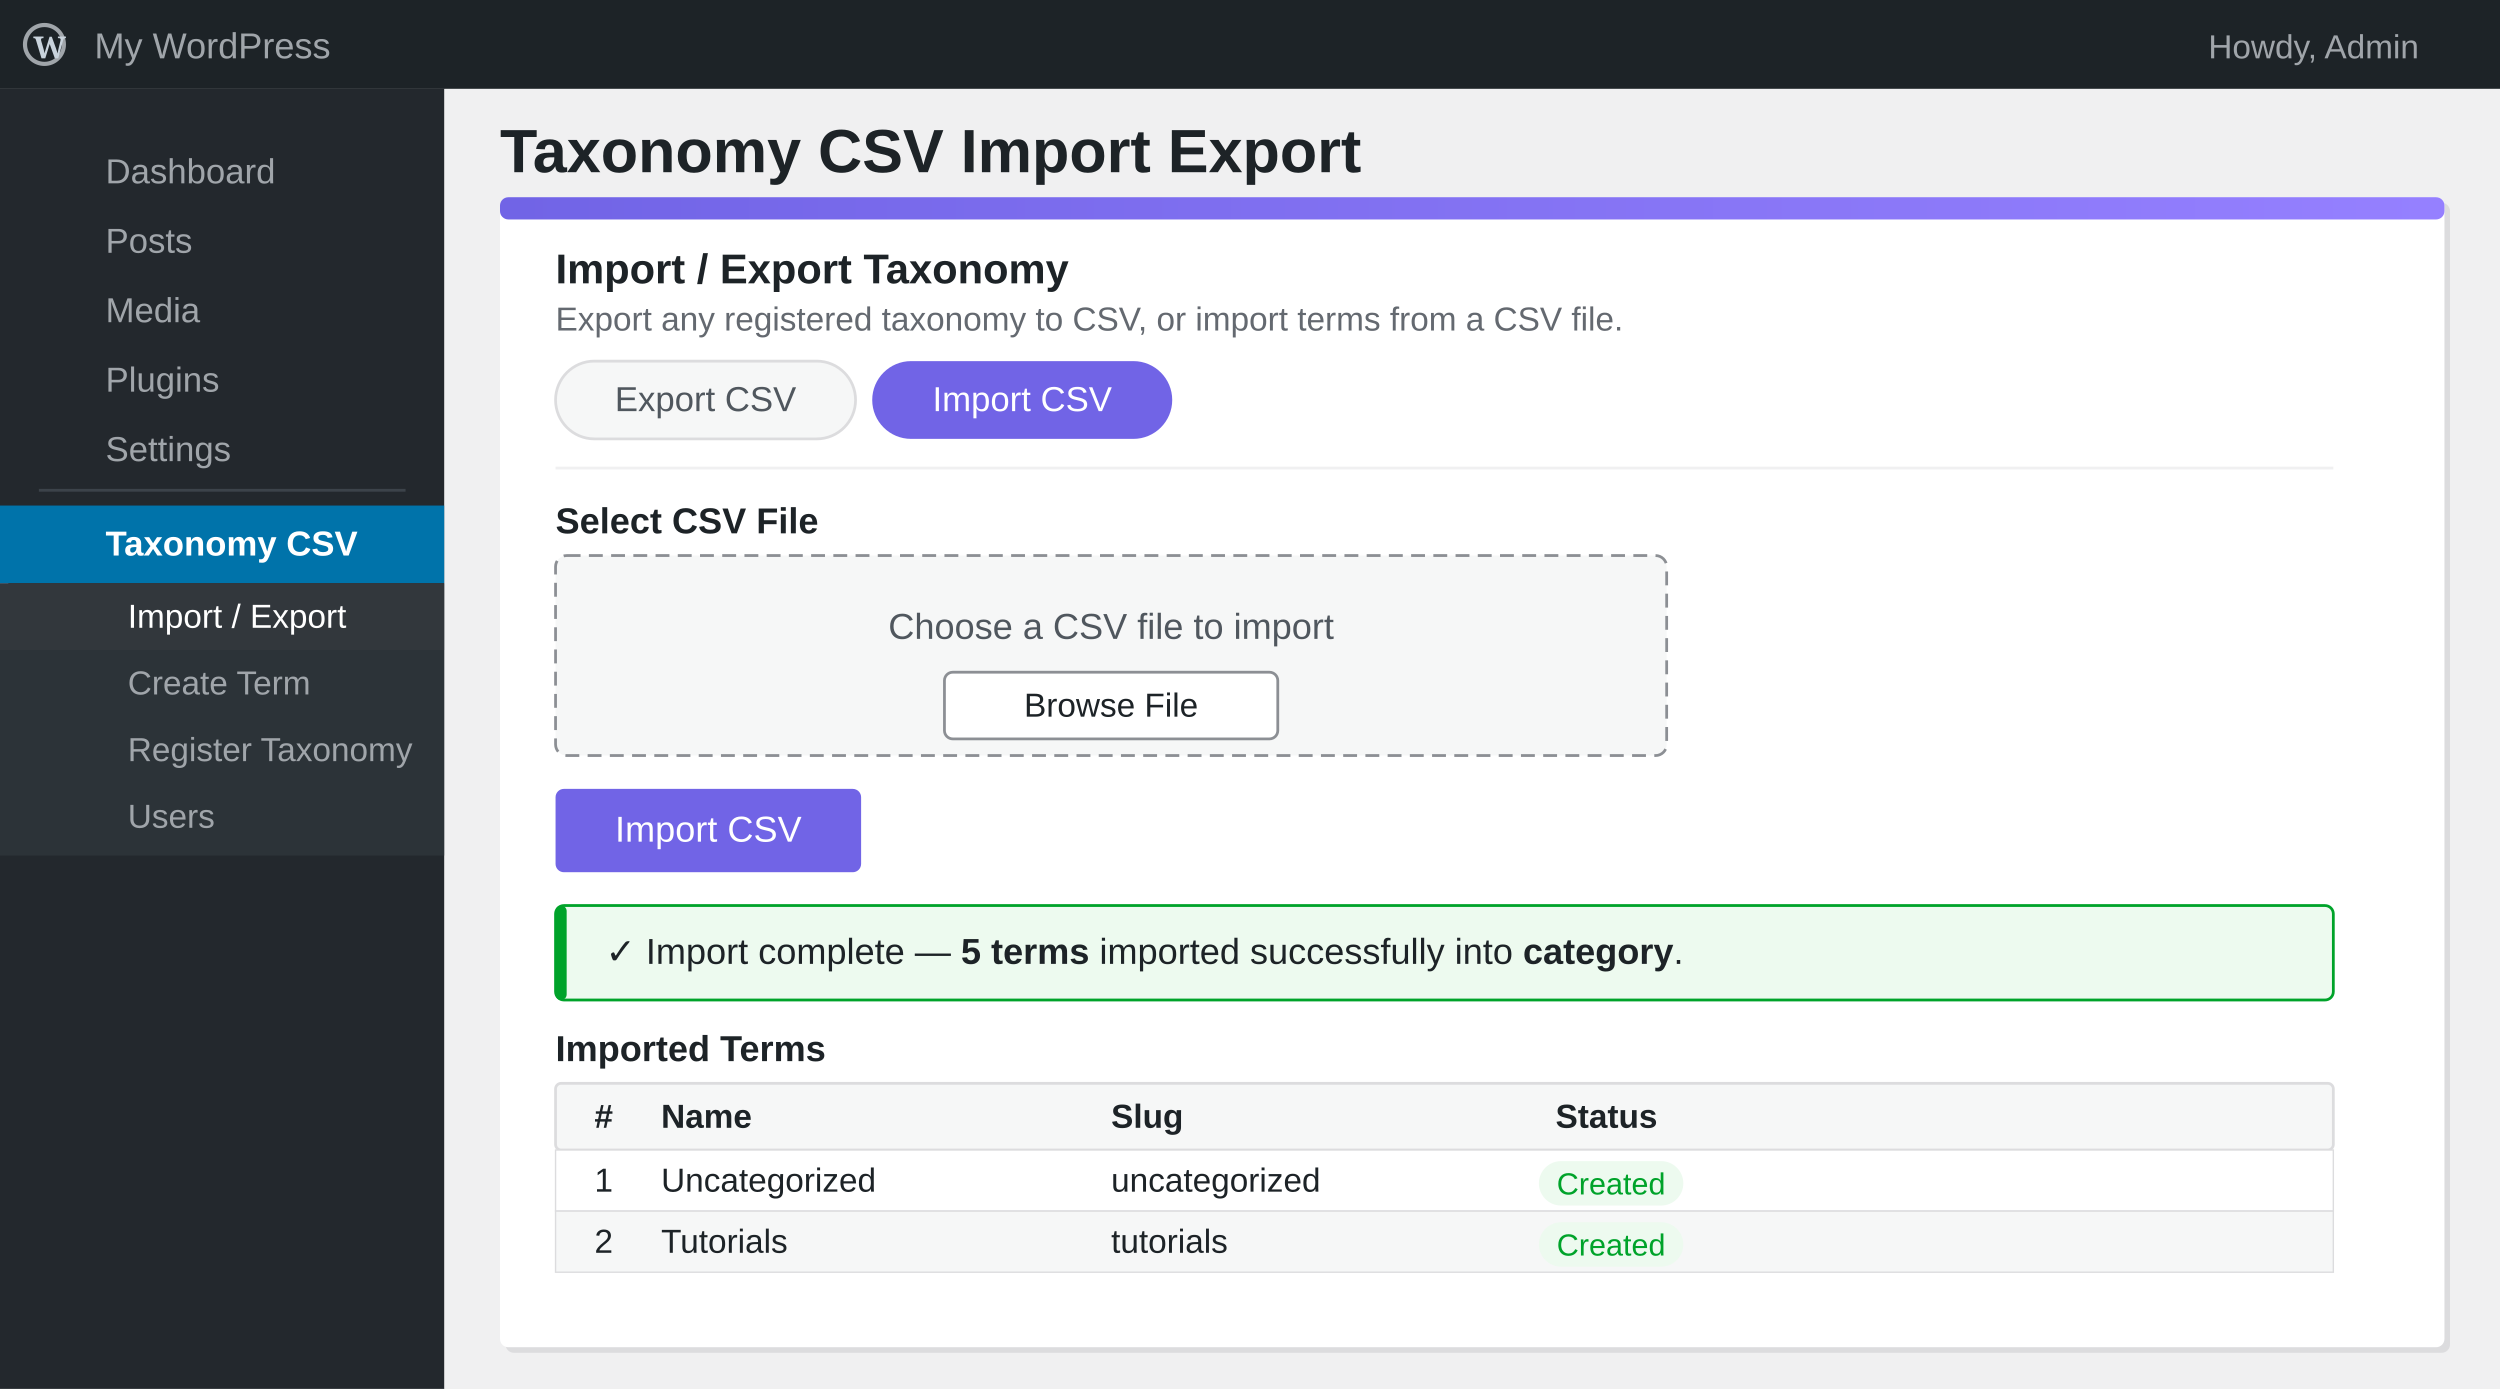
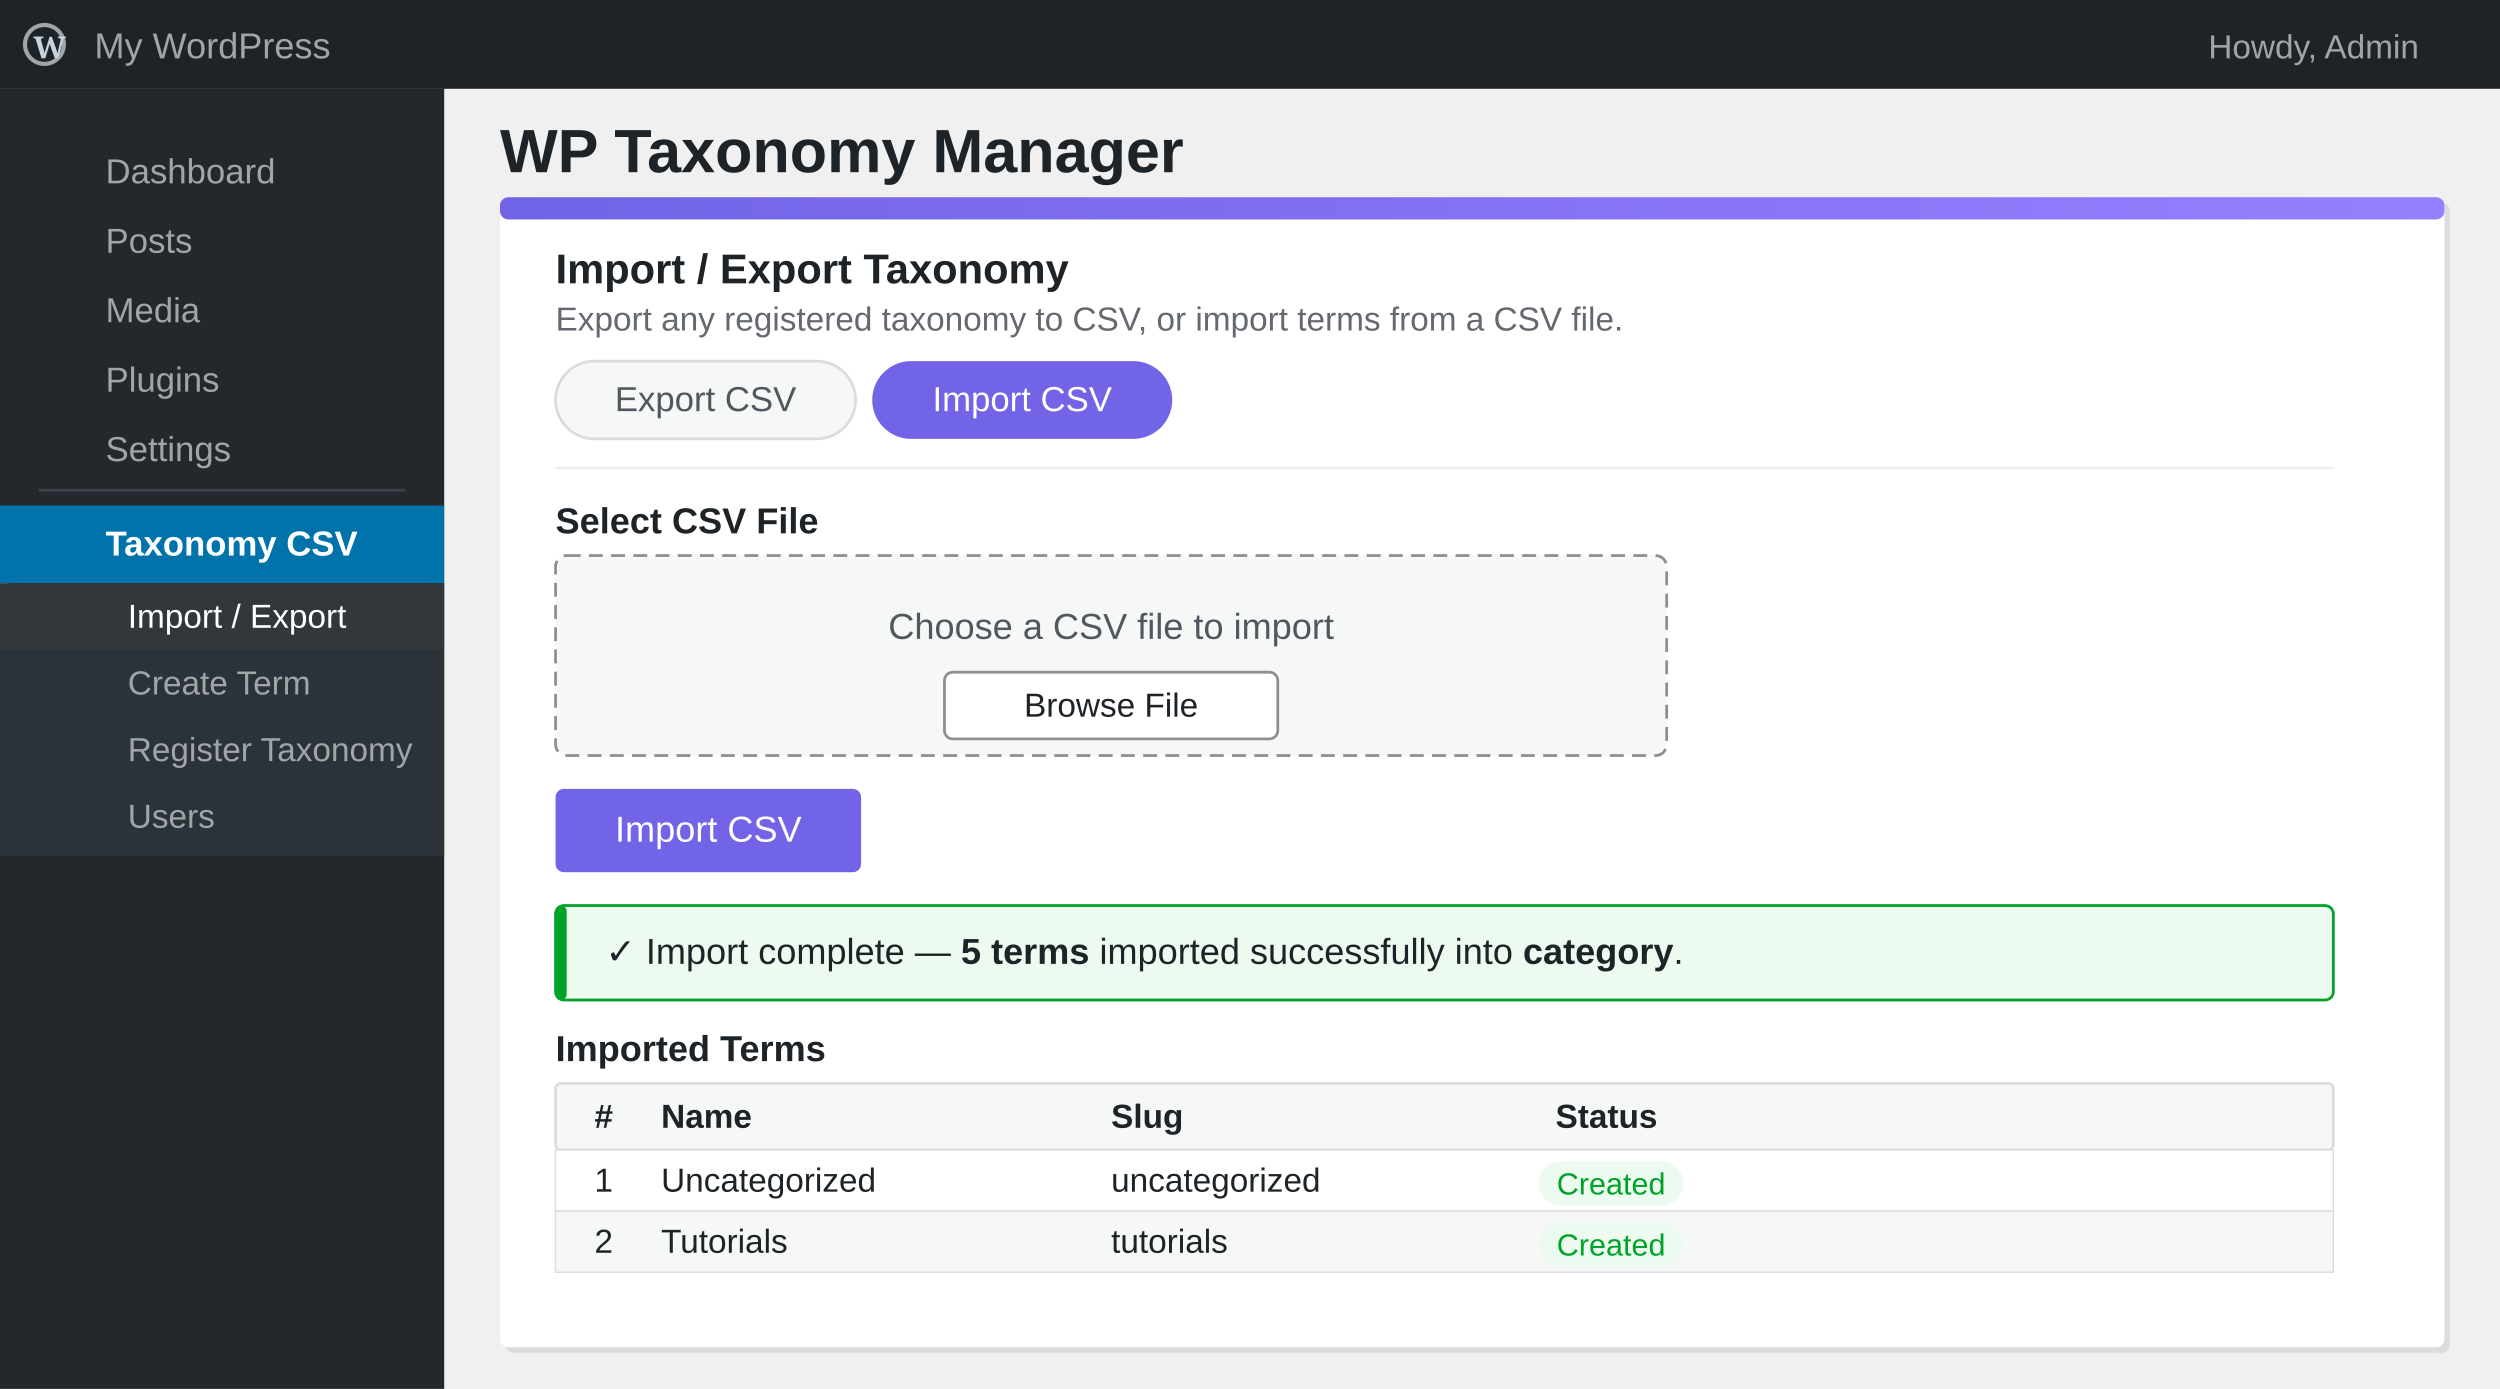
<svg xmlns="http://www.w3.org/2000/svg" viewBox="0 0 900 500">
  <defs>
    <linearGradient id="hg" x1="0" y1="0" x2="1" y2="0">
      <stop offset="0%" stop-color="#7164e6" />
      <stop offset="100%" stop-color="#9580ff" />
    </linearGradient>
  </defs>
  <rect width="900" height="32" fill="#1d2327" />
  <circle cx="16" cy="16" r="7" fill="none" stroke="#a0a5aa" stroke-width="1.5" />
  <text x="12" y="21" font-family="Georgia,serif" font-size="11" font-weight="bold" fill="#c9d3dc">W</text>
  <text x="34" y="21" font-family="Arial,sans-serif" font-size="13" fill="#a0a5aa">My WordPress</text>
  <text x="795" y="21" font-family="Arial,sans-serif" font-size="12" fill="#a0a5aa">Howdy, Admin</text>
  <rect x="0" y="32" width="160" height="468" fill="#23282d" />
  <text x="38" y="66" font-family="Arial,sans-serif" font-size="12.5" fill="#a0a5aa">Dashboard</text>
  <text x="38" y="91" font-family="Arial,sans-serif" font-size="12.5" fill="#a0a5aa">Posts</text>
  <text x="38" y="116" font-family="Arial,sans-serif" font-size="12.5" fill="#a0a5aa">Media</text>
  <text x="38" y="141" font-family="Arial,sans-serif" font-size="12.5" fill="#a0a5aa">Plugins</text>
  <text x="38" y="166" font-family="Arial,sans-serif" font-size="12.5" fill="#a0a5aa">Settings</text>
  <rect x="14" y="176" width="132" height="1" fill="#3c434a" />
  <rect x="0" y="182" width="160" height="28" fill="#0073aa" />
  <text x="38" y="200" font-family="Arial,sans-serif" font-size="12.5" fill="white" font-weight="600">Taxonomy CSV</text>
  <rect x="0" y="210" width="160" height="98" fill="#2c3338" />
  <rect x="0" y="210" width="3" height="24" fill="#72aee6" />
  <rect x="0" y="210" width="160" height="24" fill="#32373c" />
  <text x="46" y="226" font-family="Arial,sans-serif" font-size="12" fill="white">Import / Export</text>
  <text x="46" y="250" font-family="Arial,sans-serif" font-size="12" fill="#a0a5aa">Create Term</text>
  <text x="46" y="274" font-family="Arial,sans-serif" font-size="12" fill="#a0a5aa">Register Taxonomy</text>
  <text x="46" y="298" font-family="Arial,sans-serif" font-size="12" fill="#a0a5aa">Users</text>
  <rect x="160" y="32" width="740" height="468" fill="#f0f0f1" />
-   <text x="180" y="62" font-family="Arial,sans-serif" font-size="22" font-weight="600" fill="#1d2327">Taxonomy CSV Import Export</text>
+   <text x="180" y="62" font-family="Arial,sans-serif" font-size="22" font-weight="600" fill="#1d2327">WP Taxonomy Manager</text>
  <rect x="182" y="73" width="700" height="414" rx="3" fill="#dcdcde" />
  <rect x="180" y="71" width="700" height="414" rx="3" fill="white" />
  <rect x="180" y="71" width="700" height="8" rx="3" fill="url(#hg)" />
  <text x="200" y="102" font-family="Arial,sans-serif" font-size="15" font-weight="700" fill="#1d2327">Import / Export Taxonomy</text>
  <text x="200" y="119" font-family="Arial,sans-serif" font-size="12" fill="#646970">Export any registered taxonomy to CSV, or import terms from a CSV file.</text>
  <rect x="200" y="130" width="108" height="28" rx="14" fill="#f6f7f7" stroke="#dcdcde" stroke-width="1" />
  <text x="254" y="148" text-anchor="middle" font-family="Arial,sans-serif" font-size="12.5" fill="#50575e">Export CSV</text>
  <rect x="314" y="130" width="108" height="28" rx="14" fill="#7164e6" />
  <text x="368" y="148" text-anchor="middle" font-family="Arial,sans-serif" font-size="12.5" fill="white" font-weight="500">Import CSV</text>
  <rect x="200" y="168" width="640" height="1" fill="#f0f0f1" />
  <text x="200" y="192" font-family="Arial,sans-serif" font-size="13" font-weight="600" fill="#1d2327">Select CSV File</text>
  <rect x="200" y="200" width="400" height="72" rx="4" fill="#f6f7f7" stroke="#8c8f94" stroke-width="1" stroke-dasharray="5,3" />
  <text x="400" y="230" text-anchor="middle" font-family="Arial,sans-serif" font-size="13" fill="#50575e">Choose a CSV file to import</text>
  <rect x="340" y="242" width="120" height="24" rx="3" fill="white" stroke="#8c8f94" stroke-width="1" />
  <text x="400" y="258" text-anchor="middle" font-family="Arial,sans-serif" font-size="12" fill="#1d2327">Browse File</text>
  <rect x="200" y="284" width="110" height="30" rx="3" fill="#7164e6" />
  <text x="255" y="303" text-anchor="middle" font-family="Arial,sans-serif" font-size="13" fill="white">Import CSV</text>
  <rect x="200" y="326" width="640" height="34" rx="3" fill="#edfaef" stroke="#00a32a" stroke-width="1" />
  <rect x="200" y="326" width="4" height="34" rx="2" fill="#00a32a" />
  <text x="218" y="347" font-family="Arial,sans-serif" font-size="13" fill="#1d2327">✓ Import complete — <tspan font-weight="700">5 terms</tspan> imported successfully into <tspan font-weight="700">category</tspan>.</text>
  <text x="200" y="382" font-family="Arial,sans-serif" font-size="13" font-weight="700" fill="#1d2327">Imported Terms</text>
  <rect x="200" y="390" width="640" height="24" rx="2" fill="#f6f7f7" stroke="#dcdcde" stroke-width="1" />
  <text x="214" y="406" font-family="Arial,sans-serif" font-size="12" font-weight="700" fill="#1d2327">#</text>
  <text x="238" y="406" font-family="Arial,sans-serif" font-size="12" font-weight="700" fill="#1d2327">Name</text>
  <text x="400" y="406" font-family="Arial,sans-serif" font-size="12" font-weight="700" fill="#1d2327">Slug</text>
  <text x="560" y="406" font-family="Arial,sans-serif" font-size="12" font-weight="700" fill="#1d2327">Status</text>
  <rect x="200" y="414" width="640" height="22" fill="white" stroke="#dcdcde" stroke-width="0.5" />
  <text x="214" y="429" font-family="Arial,sans-serif" font-size="12" fill="#1d2327">1</text>
  <text x="238" y="429" font-family="Arial,sans-serif" font-size="12" fill="#1d2327">Uncategorized</text>
  <text x="400" y="429" font-family="Arial,sans-serif" font-size="12" fill="#1d2327">uncategorized</text>
  <rect x="554" y="418" width="52" height="16" rx="8" fill="#edfaef" />
  <text x="580" y="430" text-anchor="middle" font-family="Arial,sans-serif" font-size="11" fill="#00a32a">Created</text>
  <rect x="200" y="436" width="640" height="22" fill="#f6f7f7" stroke="#dcdcde" stroke-width="0.5" />
  <text x="214" y="451" font-family="Arial,sans-serif" font-size="12" fill="#1d2327">2</text>
  <text x="238" y="451" font-family="Arial,sans-serif" font-size="12" fill="#1d2327">Tutorials</text>
  <text x="400" y="451" font-family="Arial,sans-serif" font-size="12" fill="#1d2327">tutorials</text>
  <rect x="554" y="440" width="52" height="16" rx="8" fill="#edfaef" />
  <text x="580" y="452" text-anchor="middle" font-family="Arial,sans-serif" font-size="11" fill="#00a32a">Created</text>
</svg>
